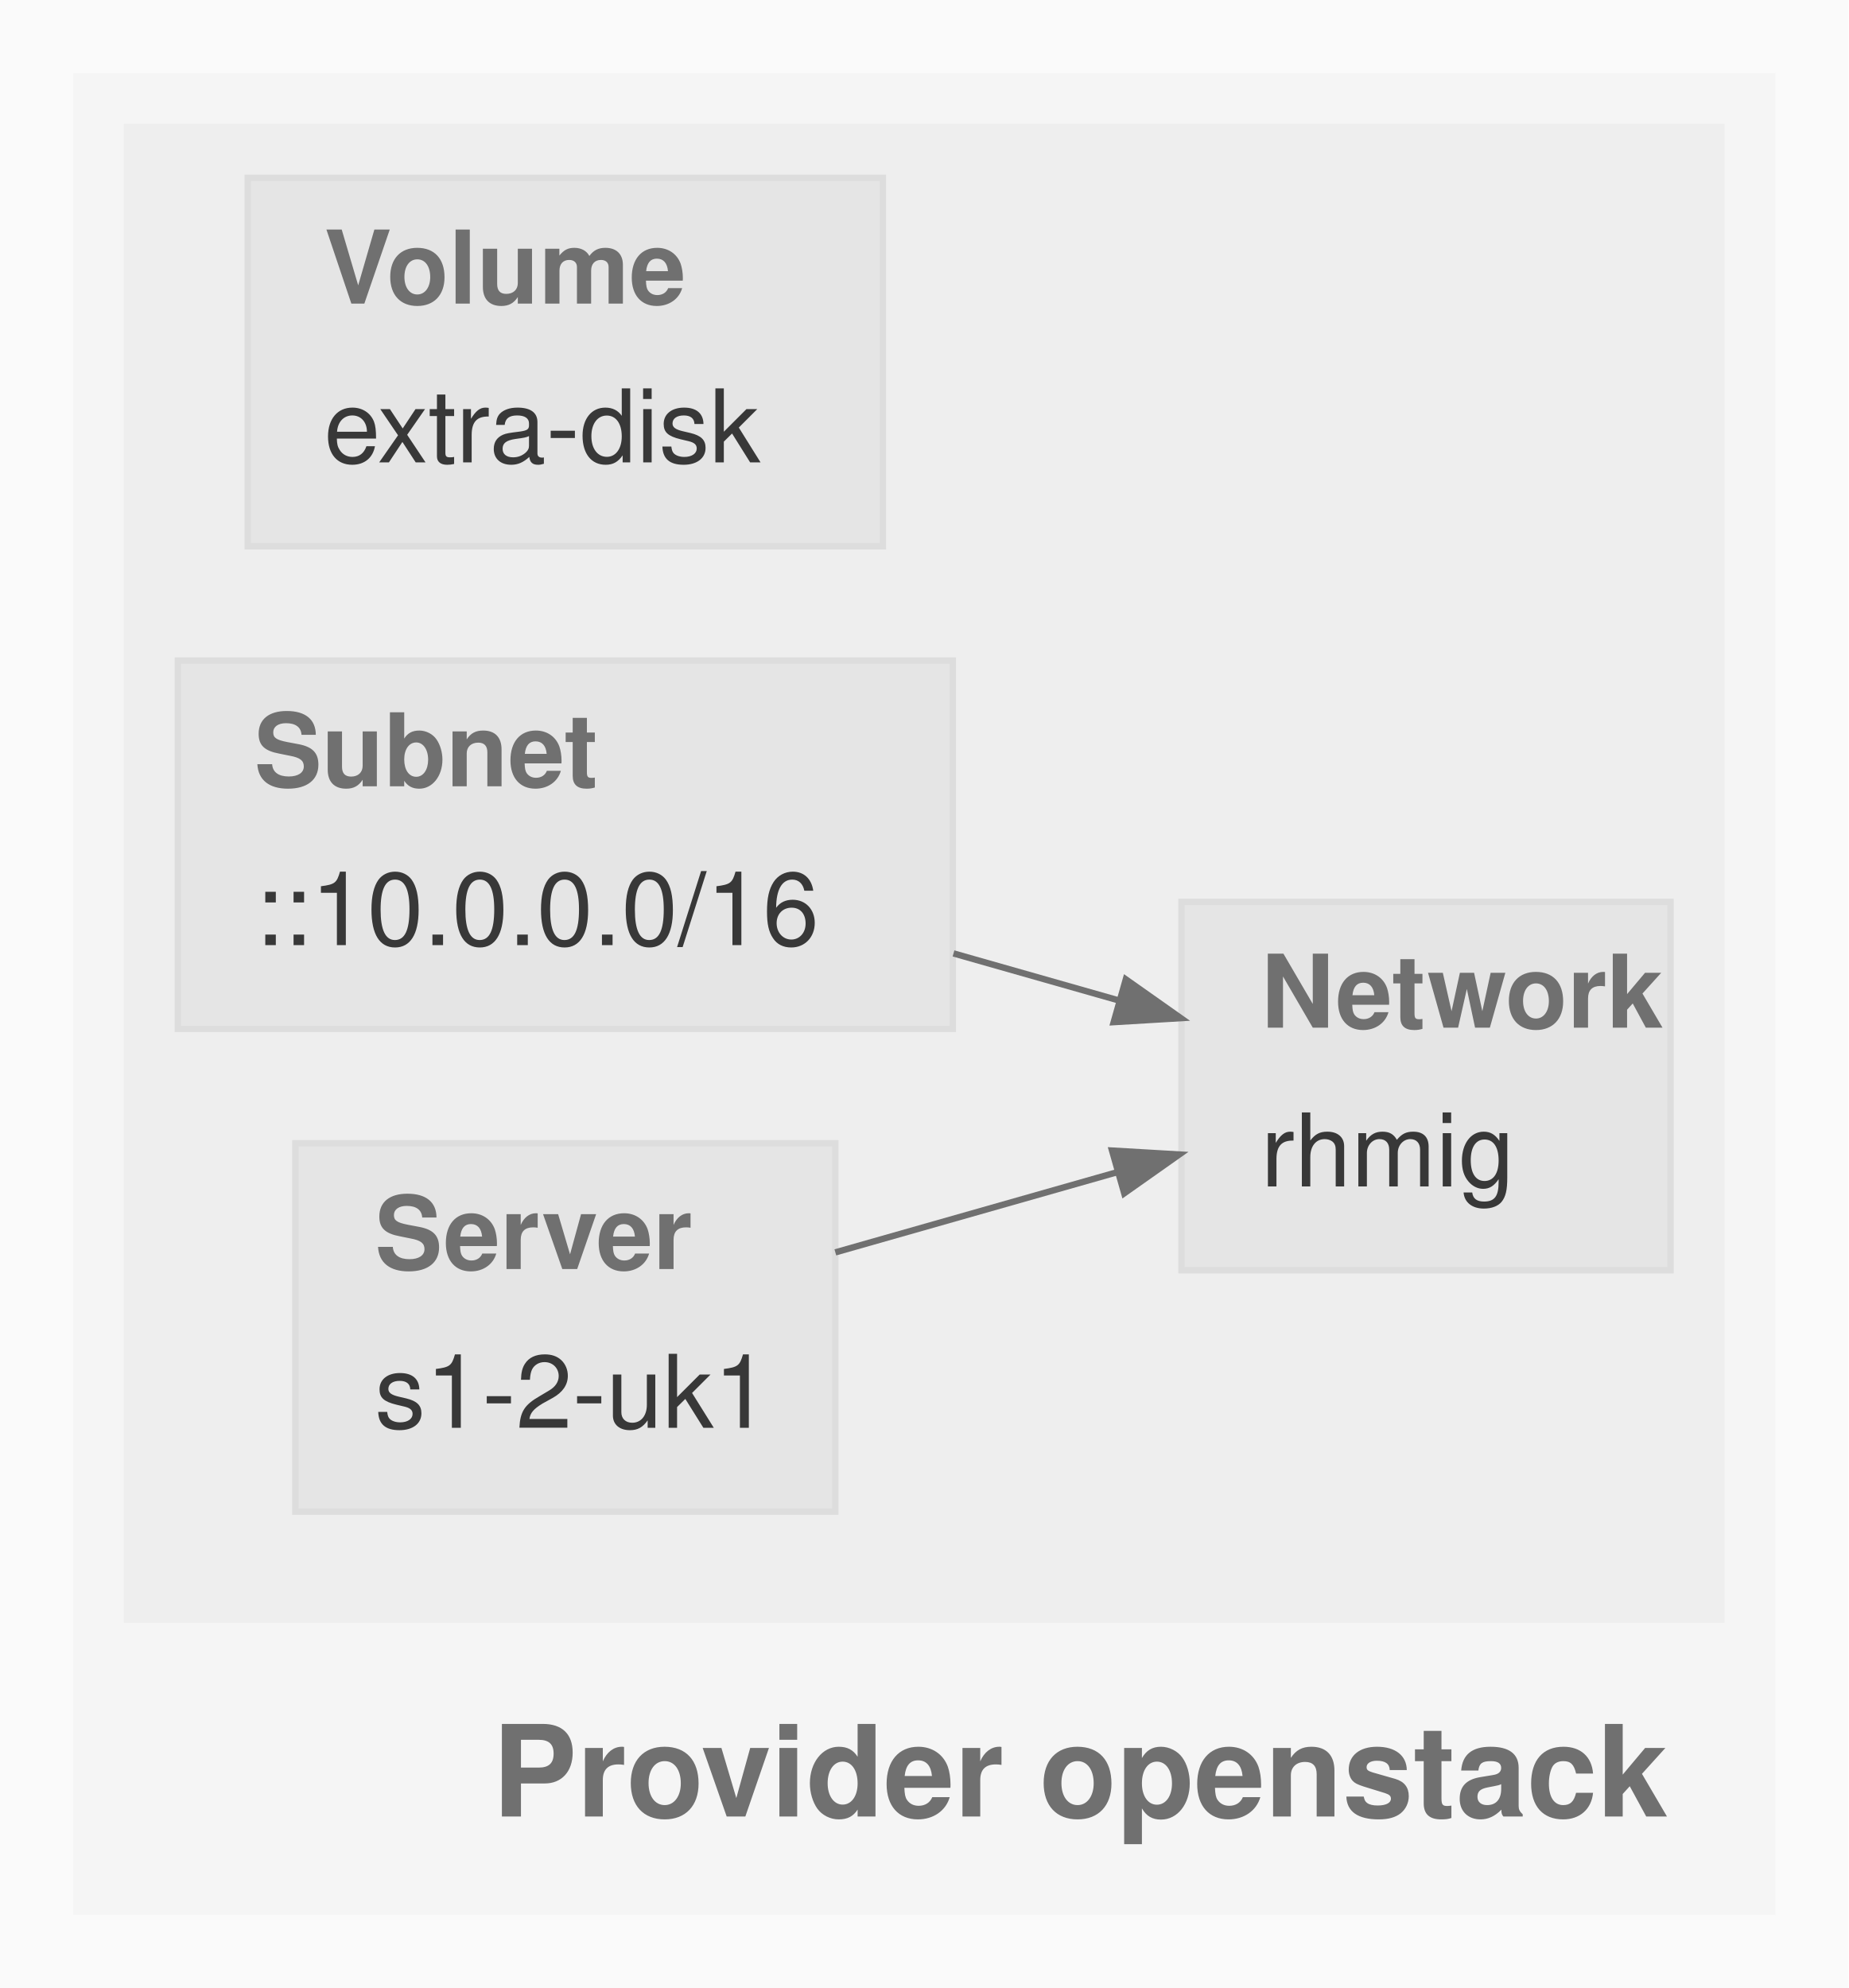
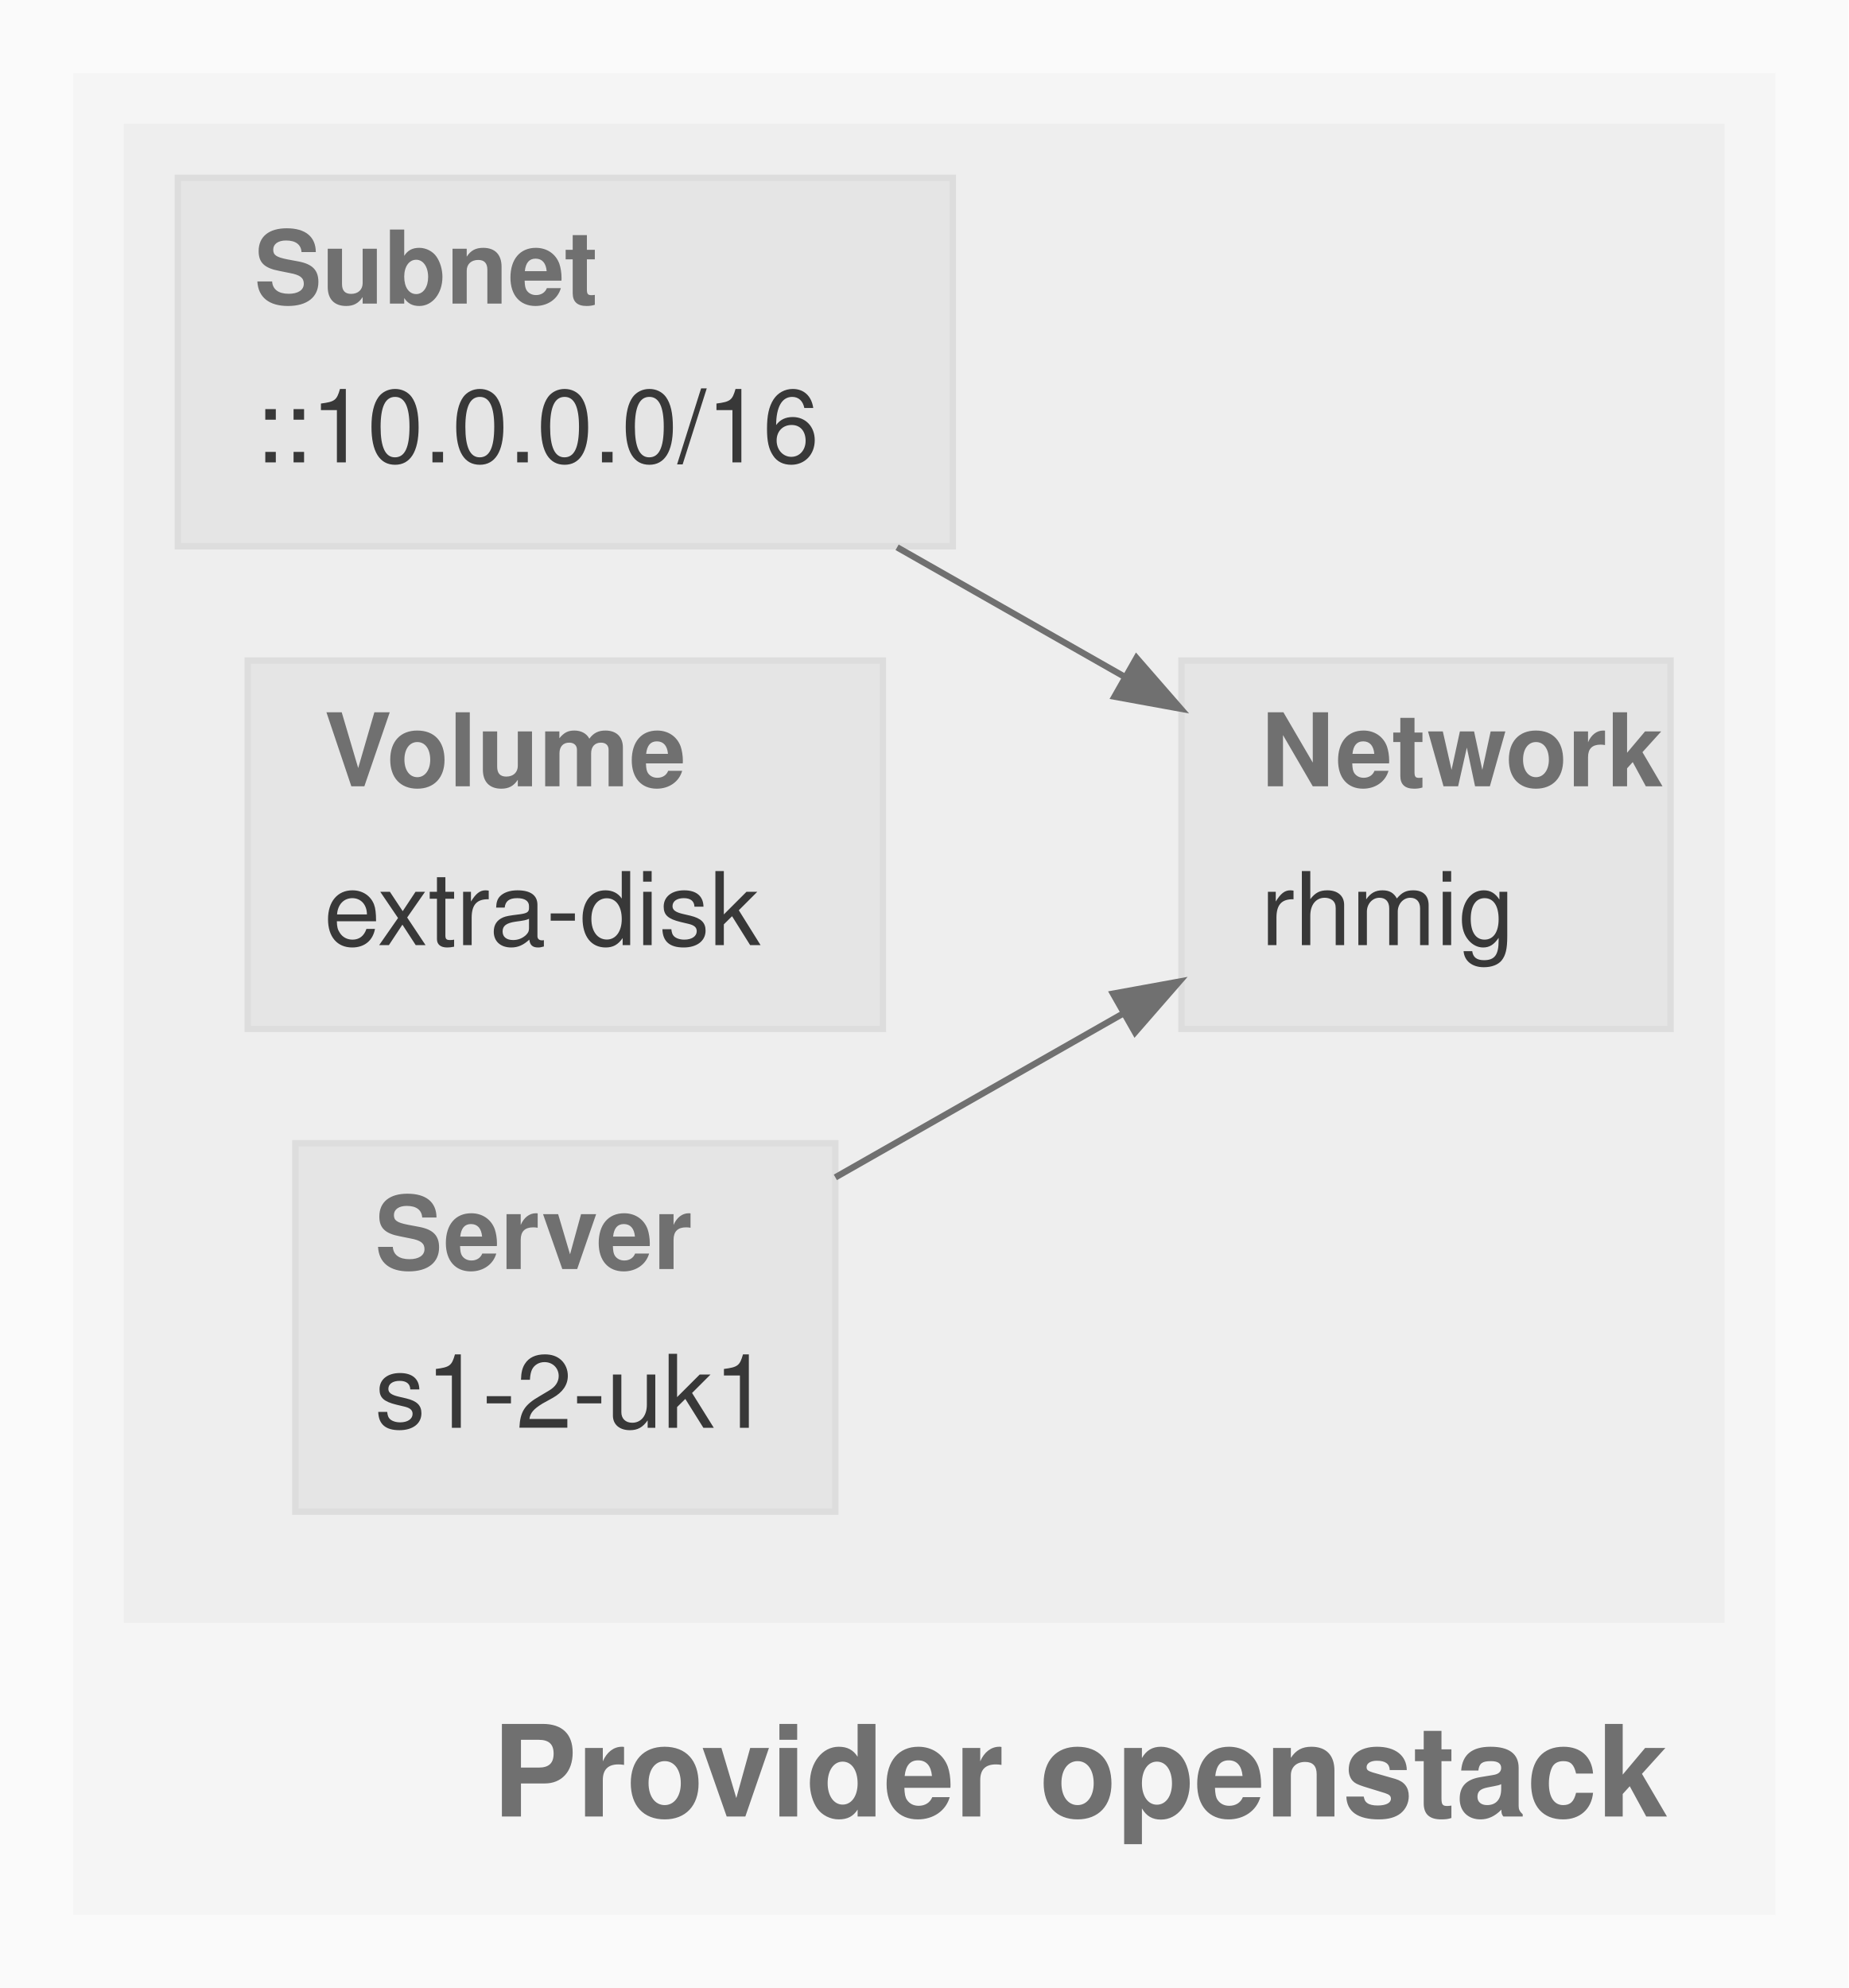
<svg xmlns="http://www.w3.org/2000/svg" width="291pt" height="313pt" viewBox="0.00 0.00 291.00 313.00">
  <g id="graph0" class="graph" transform="scale(1 1) rotate(0) translate(4 309)">
    <polygon fill="#fafafa" stroke="transparent" points="-4,4 -4,-309 287,-309 287,4 -4,4" />
    <g id="clust1" class="cluster">
      <polygon fill="#f5f5f5" stroke="#f5f5f5" points="8,-8 8,-297 275,-297 275,-8 8,-8" />
      <text text-anchor="start" x="73.5" y="-23" font-family="Helvetica,sans-Serif" font-weight="bold" font-size="20.00" fill="#707070">Provider openstack</text>
    </g>
    <g id="clust2" class="cluster">
      <polygon fill="#eeeeee" stroke="#eeeeee" points="16,-54 16,-289 267,-289 267,-54 16,-54" />
      <text text-anchor="start" x="137.5" y="-58.2" font-family="Helvetica,sans-Serif" font-size="1.00" fill="#383838"> </text>
    </g>
    <g id="node1" class="node">
-       <polygon fill="#e5e5e5" stroke="#dddddd" points="259,-167 182,-167 182,-109 259,-109 259,-167" />
-       <text text-anchor="start" x="194.5" y="-147.2" font-family="Helvetica,sans-Serif" font-weight="bold" font-size="16.00" fill="#707070">Network</text>
-       <text text-anchor="start" x="194.5" y="-122.2" font-family="Helvetica,sans-Serif" font-size="16.00" fill="#383838">rhmig</text>
+       <polygon fill="#e5e5e5" stroke="#dddddd" points="146,-281 24,-281 24,-223 146,-223 146,-281" />
+       <text text-anchor="start" x="36" y="-261.2" font-family="Helvetica,sans-Serif" font-weight="bold" font-size="16.00" fill="#707070">Subnet</text>
+       <text text-anchor="start" x="36" y="-236.2" font-family="Helvetica,sans-Serif" font-size="16.00" fill="#383838">::10.0.0.0/16</text>
    </g>
    <g id="node2" class="node">
-       <polygon fill="#e5e5e5" stroke="#dddddd" points="135,-281 35,-281 35,-223 135,-223 135,-281" />
-       <text text-anchor="start" x="47" y="-261.2" font-family="Helvetica,sans-Serif" font-weight="bold" font-size="16.00" fill="#707070">Volume</text>
-       <text text-anchor="start" x="47" y="-236.2" font-family="Helvetica,sans-Serif" font-size="16.00" fill="#383838">extra-disk</text>
+       <polygon fill="#e5e5e5" stroke="#dddddd" points="259,-205 182,-205 182,-147 259,-147 259,-205" />
+       <text text-anchor="start" x="194.5" y="-185.2" font-family="Helvetica,sans-Serif" font-weight="bold" font-size="16.00" fill="#707070">Network</text>
+       <text text-anchor="start" x="194.5" y="-160.2" font-family="Helvetica,sans-Serif" font-size="16.00" fill="#383838">rhmig</text>
+     </g>
+     <g id="edge1" class="edge">
+       <path fill="none" stroke="#707070" d="M137.23,-222.83C148.95,-216.16 161.35,-209.1 172.86,-202.55" />
+       <polygon fill="#707070" stroke="#707070" points="174.92,-205.41 181.88,-197.42 171.46,-199.32 174.92,-205.41" />
    </g>
    <g id="node3" class="node">
-       <polygon fill="#e5e5e5" stroke="#dddddd" points="146,-205 24,-205 24,-147 146,-147 146,-205" />
-       <text text-anchor="start" x="36" y="-185.2" font-family="Helvetica,sans-Serif" font-weight="bold" font-size="16.00" fill="#707070">Subnet</text>
-       <text text-anchor="start" x="36" y="-160.2" font-family="Helvetica,sans-Serif" font-size="16.00" fill="#383838">::10.0.0.0/16</text>
-     </g>
-     <g id="edge1" class="edge">
-       <path fill="none" stroke="#707070" d="M146.11,-158.89C154.87,-156.4 163.77,-153.86 172.23,-151.46" />
-       <polygon fill="#707070" stroke="#707070" points="173.24,-154.81 181.9,-148.7 171.33,-148.07 173.24,-154.81" />
+       <polygon fill="#e5e5e5" stroke="#dddddd" points="135,-205 35,-205 35,-147 135,-147 135,-205" />
+       <text text-anchor="start" x="47" y="-185.2" font-family="Helvetica,sans-Serif" font-weight="bold" font-size="16.00" fill="#707070">Volume</text>
+       <text text-anchor="start" x="47" y="-160.2" font-family="Helvetica,sans-Serif" font-size="16.00" fill="#383838">extra-disk</text>
    </g>
    <g id="node4" class="node">
      <polygon fill="#e5e5e5" stroke="#dddddd" points="127.5,-129 42.5,-129 42.5,-71 127.5,-71 127.5,-129" />
      <text text-anchor="start" x="55" y="-109.2" font-family="Helvetica,sans-Serif" font-weight="bold" font-size="16.00" fill="#707070">Server</text>
      <text text-anchor="start" x="55" y="-84.2" font-family="Helvetica,sans-Serif" font-size="16.00" fill="#383838">s1-2-uk1</text>
    </g>
    <g id="edge2" class="edge">
-       <path fill="none" stroke="#707070" d="M127.51,-111.82C141.56,-115.82 157.37,-120.31 171.86,-124.44" />
-       <polygon fill="#707070" stroke="#707070" points="171.07,-127.85 181.65,-127.23 172.99,-121.12 171.07,-127.85" />
+       <path fill="none" stroke="#707070" d="M127.51,-123.63C141.83,-131.79 157.98,-140.98 172.7,-149.36" />
+       <polygon fill="#707070" stroke="#707070" points="171.23,-152.55 181.65,-154.45 174.69,-146.46 171.23,-152.55" />
    </g>
  </g>
</svg>
